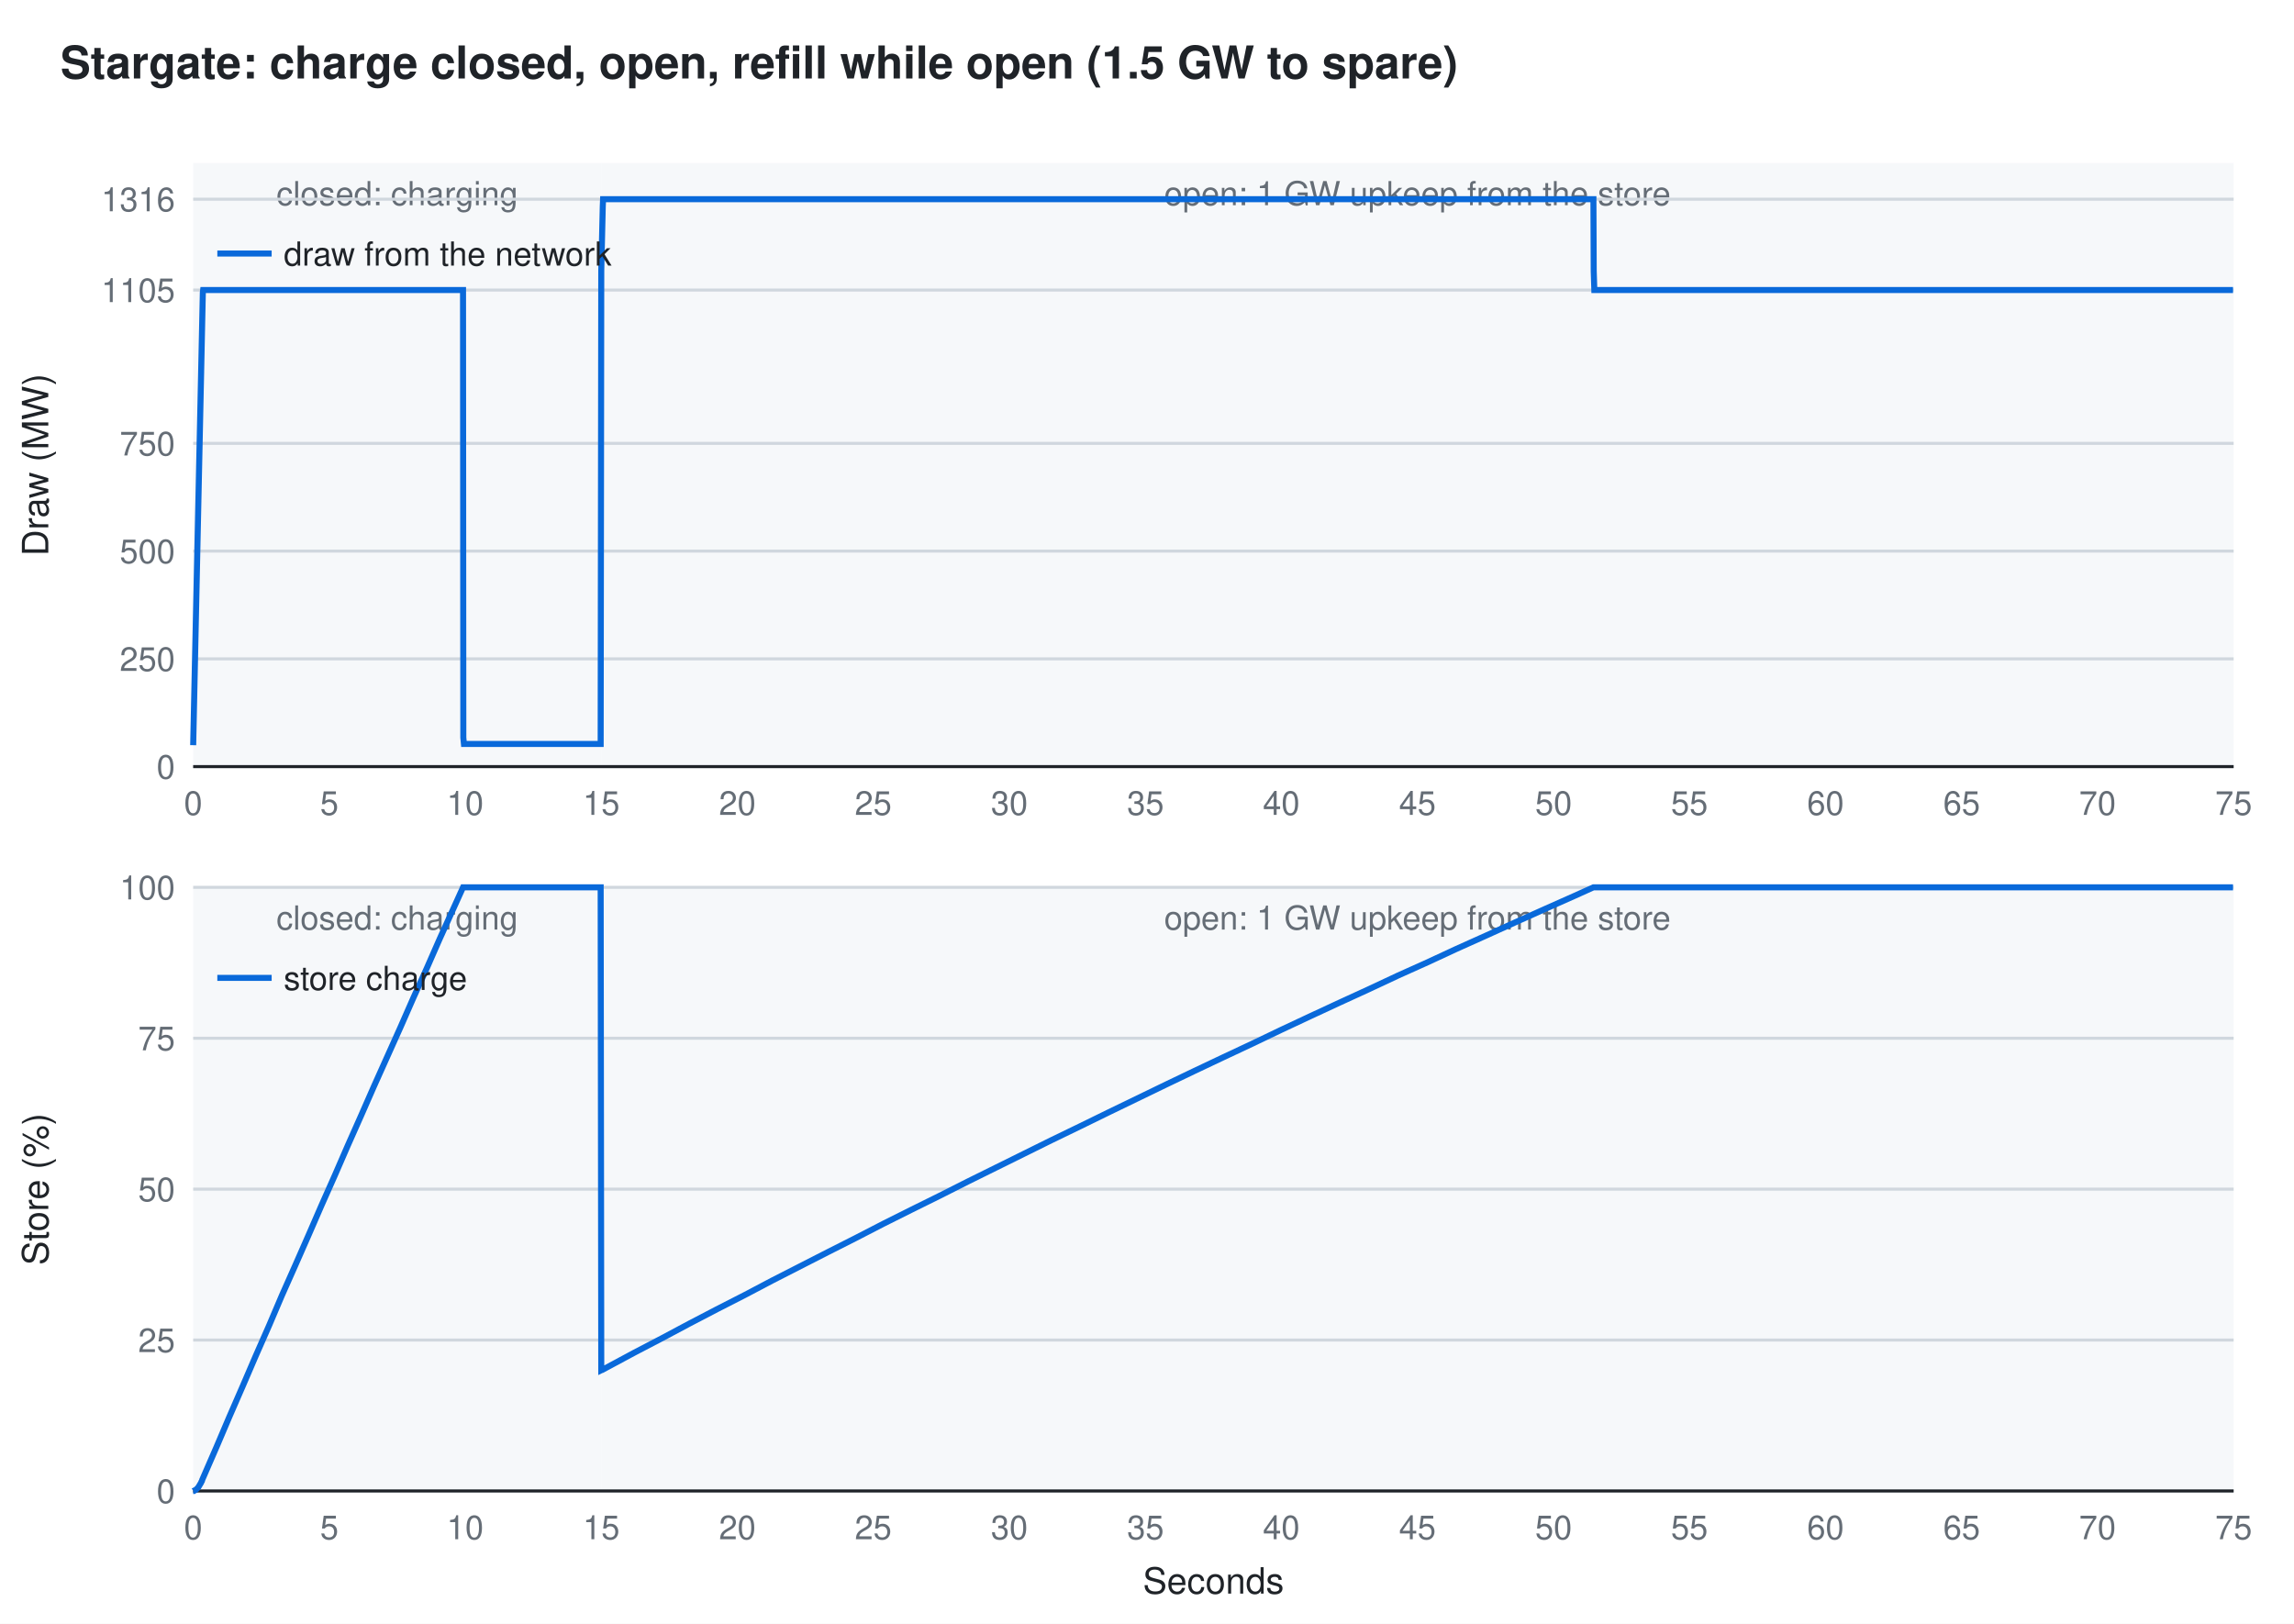
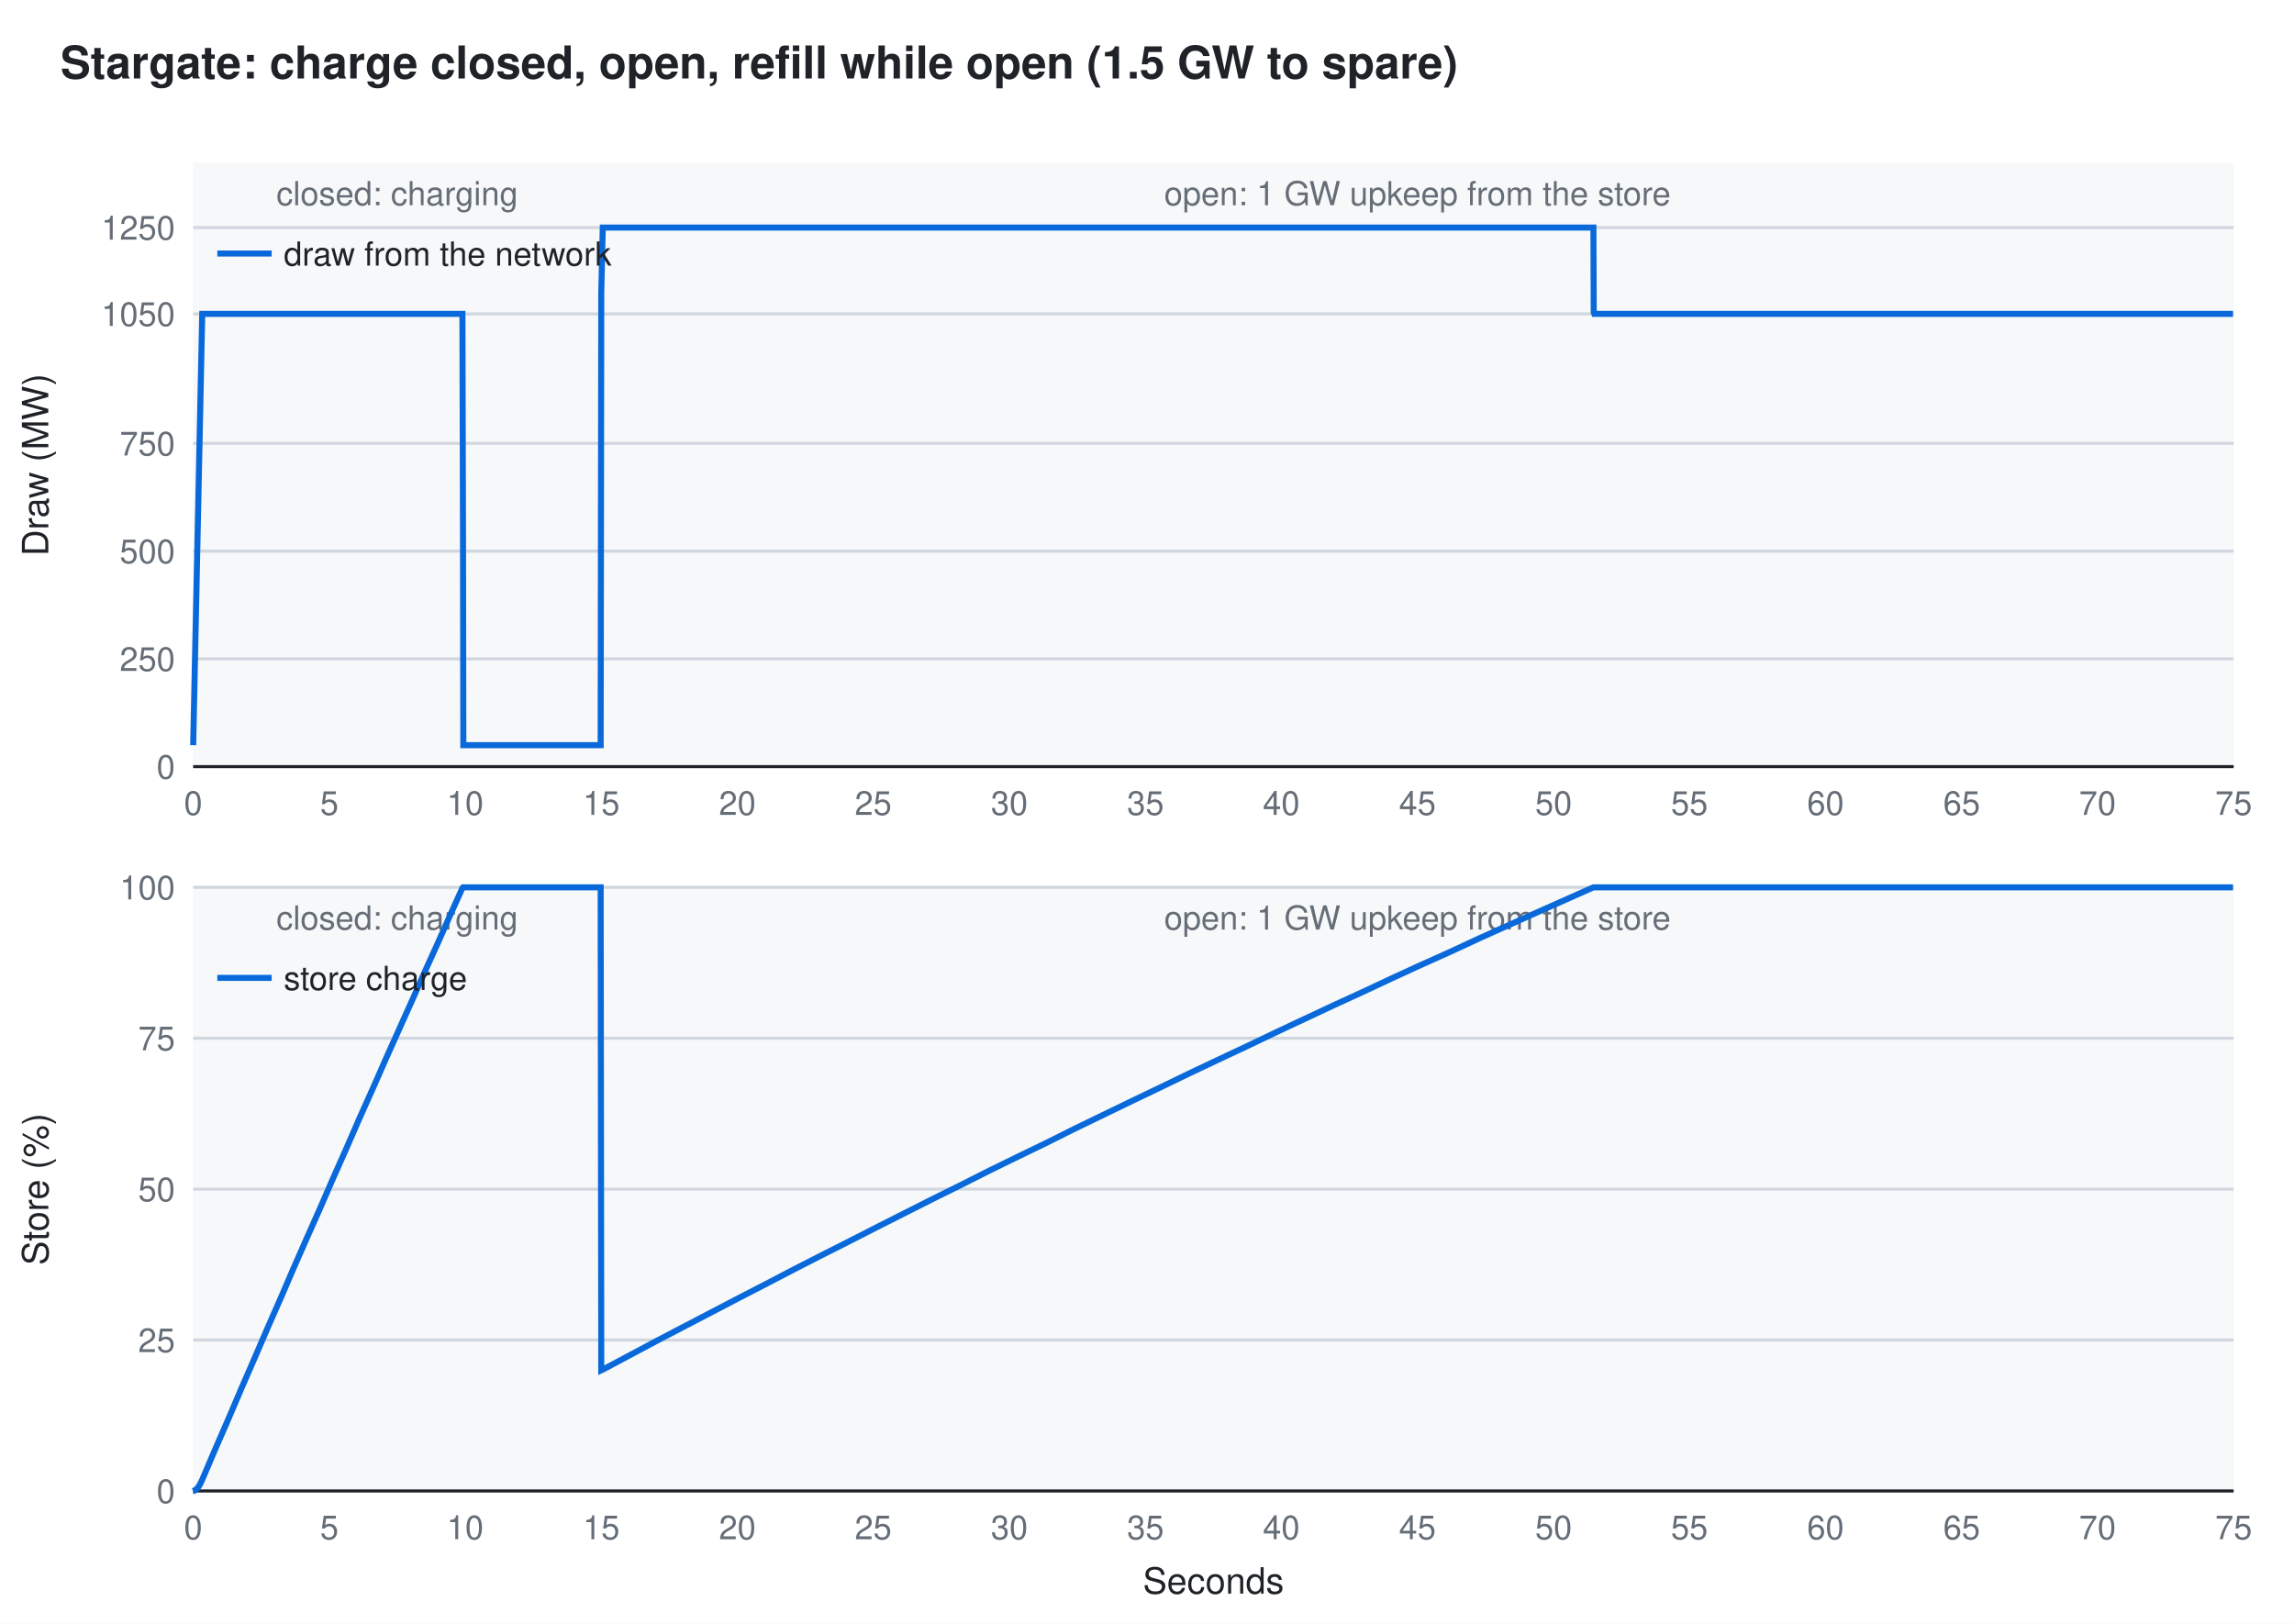
<svg xmlns="http://www.w3.org/2000/svg" viewBox="0 0 760 538" width="760" height="538" font-family="-apple-system, Segoe UI, Helvetica, Arial, sans-serif">
  <rect width="100%" height="100%" fill="#ffffff" />
  <text x="20" y="26" fill="#1f2328" font-size="15" font-weight="600">Stargate: charge closed, open, refill while open (1.5 GW to spare)</text>
  <rect x="64.0" y="54" width="135.2" height="200" fill="#f6f8fa" />
  <text x="131.6" y="68" text-anchor="middle" fill="#656d76" font-size="11">closed: charging</text>
  <rect x="199.2" y="54" width="540.8" height="200" fill="#f6f8fa" />
  <text x="469.6" y="68" text-anchor="middle" fill="#656d76" font-size="11">open: 1 GW upkeep from the store</text>
  <line x1="64" x2="740" y1="254.0" y2="254.0" stroke="#d0d7de" />
  <text x="58" y="258.0" text-anchor="end" fill="#656d76" font-size="11">0</text>
  <line x1="64" x2="740" y1="218.3" y2="218.3" stroke="#d0d7de" />
  <text x="58" y="222.3" text-anchor="end" fill="#656d76" font-size="11">250</text>
  <line x1="64" x2="740" y1="182.6" y2="182.6" stroke="#d0d7de" />
  <text x="58" y="186.6" text-anchor="end" fill="#656d76" font-size="11">500</text>
  <line x1="64" x2="740" y1="146.9" y2="146.9" stroke="#d0d7de" />
  <text x="58" y="150.9" text-anchor="end" fill="#656d76" font-size="11">750</text>
-   <line x1="64" x2="740" y1="96.1" y2="96.1" stroke="#d0d7de" />
-   <text x="58" y="100.1" text-anchor="end" fill="#656d76" font-size="11">1105</text>
-   <line x1="64" x2="740" y1="66.0" y2="66.0" stroke="#d0d7de" />
-   <text x="58" y="70.0" text-anchor="end" fill="#656d76" font-size="11">1316</text>
+   <line x1="64" x2="740" y1="104.0" y2="104.0" stroke="#d0d7de" />
+   <text x="58" y="108.0" text-anchor="end" fill="#656d76" font-size="11">1050</text>
+   <line x1="64" x2="740" y1="75.4" y2="75.4" stroke="#d0d7de" />
+   <text x="58" y="79.4" text-anchor="end" fill="#656d76" font-size="11">1250</text>
  <text x="64.0" y="270" text-anchor="middle" fill="#656d76" font-size="11">0</text>
  <text x="109.1" y="270" text-anchor="middle" fill="#656d76" font-size="11">5</text>
  <text x="154.1" y="270" text-anchor="middle" fill="#656d76" font-size="11">10</text>
  <text x="199.2" y="270" text-anchor="middle" fill="#656d76" font-size="11">15</text>
  <text x="244.3" y="270" text-anchor="middle" fill="#656d76" font-size="11">20</text>
  <text x="289.3" y="270" text-anchor="middle" fill="#656d76" font-size="11">25</text>
  <text x="334.4" y="270" text-anchor="middle" fill="#656d76" font-size="11">30</text>
  <text x="379.5" y="270" text-anchor="middle" fill="#656d76" font-size="11">35</text>
  <text x="424.5" y="270" text-anchor="middle" fill="#656d76" font-size="11">40</text>
  <text x="469.6" y="270" text-anchor="middle" fill="#656d76" font-size="11">45</text>
  <text x="514.7" y="270" text-anchor="middle" fill="#656d76" font-size="11">50</text>
  <text x="559.7" y="270" text-anchor="middle" fill="#656d76" font-size="11">55</text>
  <text x="604.8" y="270" text-anchor="middle" fill="#656d76" font-size="11">60</text>
  <text x="649.9" y="270" text-anchor="middle" fill="#656d76" font-size="11">65</text>
  <text x="694.9" y="270" text-anchor="middle" fill="#656d76" font-size="11">70</text>
  <text x="740.0" y="270" text-anchor="middle" fill="#656d76" font-size="11">75</text>
  <line x1="64" x2="740" y1="254" y2="254" stroke="#1f2328" />
  <text transform="translate(16 154.0) rotate(-90)" text-anchor="middle" fill="#1f2328" font-size="12">Draw (MW)</text>
-   <polyline points="64.0,246.9 67.2,96.9 67.3,96.1 153.4,96.1 153.5,244.4 153.7,246.5 199.0,246.5 199.2,89.7 199.7,68.3 199.8,66.0 527.9,66.0 528.0,89.9 528.2,96.1 739.8,96.1" fill="none" stroke="#0969da" stroke-width="2" />
+   <polyline points="64.0,246.9 67.0,104.0 153.2,104.0 153.4,181.3 153.5,246.9 199.0,246.9 199.2,96.9 199.7,75.4 527.9,75.4 528.0,103.5 528.2,104.0 739.8,104.0" fill="none" stroke="#0969da" stroke-width="2" />
  <line x1="72" x2="90" y1="84" y2="84" stroke="#0969da" stroke-width="2" />
  <text x="94" y="88" fill="#1f2328" font-size="11">draw from the network</text>
  <rect x="64.0" y="294" width="135.2" height="200" fill="#f6f8fa" />
  <text x="131.6" y="308" text-anchor="middle" fill="#656d76" font-size="11">closed: charging</text>
  <rect x="199.2" y="294" width="540.8" height="200" fill="#f6f8fa" />
  <text x="469.6" y="308" text-anchor="middle" fill="#656d76" font-size="11">open: 1 GW upkeep from the store</text>
  <line x1="64" x2="740" y1="494.0" y2="494.0" stroke="#d0d7de" />
  <text x="58" y="498.0" text-anchor="end" fill="#656d76" font-size="11">0</text>
  <line x1="64" x2="740" y1="444.0" y2="444.0" stroke="#d0d7de" />
  <text x="58" y="448.0" text-anchor="end" fill="#656d76" font-size="11">25</text>
  <line x1="64" x2="740" y1="394.0" y2="394.0" stroke="#d0d7de" />
  <text x="58" y="398.0" text-anchor="end" fill="#656d76" font-size="11">50</text>
  <line x1="64" x2="740" y1="344.0" y2="344.0" stroke="#d0d7de" />
  <text x="58" y="348.0" text-anchor="end" fill="#656d76" font-size="11">75</text>
  <line x1="64" x2="740" y1="294.0" y2="294.0" stroke="#d0d7de" />
  <text x="58" y="298.0" text-anchor="end" fill="#656d76" font-size="11">100</text>
  <text x="64.0" y="510" text-anchor="middle" fill="#656d76" font-size="11">0</text>
  <text x="109.1" y="510" text-anchor="middle" fill="#656d76" font-size="11">5</text>
  <text x="154.1" y="510" text-anchor="middle" fill="#656d76" font-size="11">10</text>
  <text x="199.2" y="510" text-anchor="middle" fill="#656d76" font-size="11">15</text>
  <text x="244.3" y="510" text-anchor="middle" fill="#656d76" font-size="11">20</text>
  <text x="289.3" y="510" text-anchor="middle" fill="#656d76" font-size="11">25</text>
  <text x="334.4" y="510" text-anchor="middle" fill="#656d76" font-size="11">30</text>
  <text x="379.5" y="510" text-anchor="middle" fill="#656d76" font-size="11">35</text>
  <text x="424.5" y="510" text-anchor="middle" fill="#656d76" font-size="11">40</text>
  <text x="469.6" y="510" text-anchor="middle" fill="#656d76" font-size="11">45</text>
  <text x="514.7" y="510" text-anchor="middle" fill="#656d76" font-size="11">50</text>
  <text x="559.7" y="510" text-anchor="middle" fill="#656d76" font-size="11">55</text>
  <text x="604.8" y="510" text-anchor="middle" fill="#656d76" font-size="11">60</text>
  <text x="649.9" y="510" text-anchor="middle" fill="#656d76" font-size="11">65</text>
  <text x="694.9" y="510" text-anchor="middle" fill="#656d76" font-size="11">70</text>
  <text x="740.0" y="510" text-anchor="middle" fill="#656d76" font-size="11">75</text>
  <line x1="64" x2="740" y1="494" y2="494" stroke="#1f2328" />
  <text transform="translate(16 394.0) rotate(-90)" text-anchor="middle" fill="#1f2328" font-size="12">Store (%)</text>
  <text x="402.0" y="528" text-anchor="middle" fill="#1f2328" font-size="12">Seconds</text>
-   <polyline points="64.0,494.0 64.2,494.0 64.3,493.9 64.5,493.8 64.6,493.8 64.8,493.7 64.9,493.6 65.1,493.4 65.2,493.3 65.4,493.1 65.5,493.0 65.7,492.8 65.8,492.6 66.0,492.3 66.1,492.1 66.3,491.8 66.4,491.6 66.6,491.3 66.7,491.0 66.9,490.7 67.0,490.3 71.7,479.5 76.0,469.4 80.4,459.3 84.7,449.3 89.1,439.3 93.4,429.2 97.8,419.3 102.2,409.3 106.5,399.4 110.9,389.5 115.2,379.6 119.6,369.7 123.9,359.9 128.3,350.1 132.7,340.3 137.0,330.5 141.4,320.8 145.7,311.0 150.1,301.3 153.4,294.0 199.0,294.0 199.2,454.0 199.4,453.9 199.5,453.9 210.3,448.1 219.3,443.4 228.3,438.6 237.5,433.8 246.7,429.1 255.8,424.3 265.0,419.6 274.2,414.9 283.3,410.3 292.6,405.5 302.0,400.8 311.3,396.2 320.6,391.5 329.9,386.9 339.2,382.3 348.5,377.7 358.0,373.1 367.4,368.5 376.9,363.9 386.4,359.3 395.8,354.8 405.3,350.3 414.9,345.8 424.5,341.2 434.1,336.7 443.8,332.2 453.4,327.8 463.0,323.3 472.8,318.9 482.5,314.4 492.3,310.0 502.0,305.6 511.8,301.2 521.7,296.8 527.9,294.0 528.0,294.0 739.8,294.0" fill="none" stroke="#0969da" stroke-width="2" />
+   <polyline points="64.0,494.0 64.2,494.0 64.3,493.9 64.5,493.8 64.6,493.8 64.8,493.7 64.9,493.5 65.1,493.4 65.2,493.3 65.4,493.1 65.5,492.9 65.7,492.7 65.8,492.5 66.0,492.3 66.1,492.0 66.3,491.7 66.4,491.5 66.6,491.2 66.7,490.8 66.9,490.5 71.2,480.4 75.6,470.3 79.9,460.2 84.3,450.1 88.6,440.1 93.0,430.1 97.3,420.1 101.7,410.1 106.1,400.2 110.4,390.3 114.8,380.4 119.1,370.5 123.5,360.7 127.8,350.9 132.2,341.1 136.6,331.3 140.9,321.6 145.3,311.9 149.6,302.2 153.2,294.2 153.4,294.0 199.0,294.0 199.2,454.0 199.4,453.9 199.5,453.9 208.5,449.1 217.5,444.3 226.5,439.6 235.7,434.8 244.9,430.0 254.0,425.3 263.2,420.5 272.4,415.8 281.5,411.2 290.7,406.5 300.0,401.8 309.3,397.1 318.6,392.5 327.9,387.8 337.3,383.2 346.6,378.7 356.0,374.0 365.5,369.4 375.0,364.8 384.4,360.3 393.9,355.7 403.4,351.2 413.0,346.7 422.6,342.1 432.2,337.6 441.8,333.1 451.4,328.7 461.0,324.2 470.8,319.7 480.6,315.3 490.3,310.8 500.1,306.4 509.9,302.0 519.8,297.6 527.9,294.0 739.8,294.0" fill="none" stroke="#0969da" stroke-width="2" />
  <line x1="72" x2="90" y1="324" y2="324" stroke="#0969da" stroke-width="2" />
  <text x="94" y="328" fill="#1f2328" font-size="11">store charge</text>
</svg>
